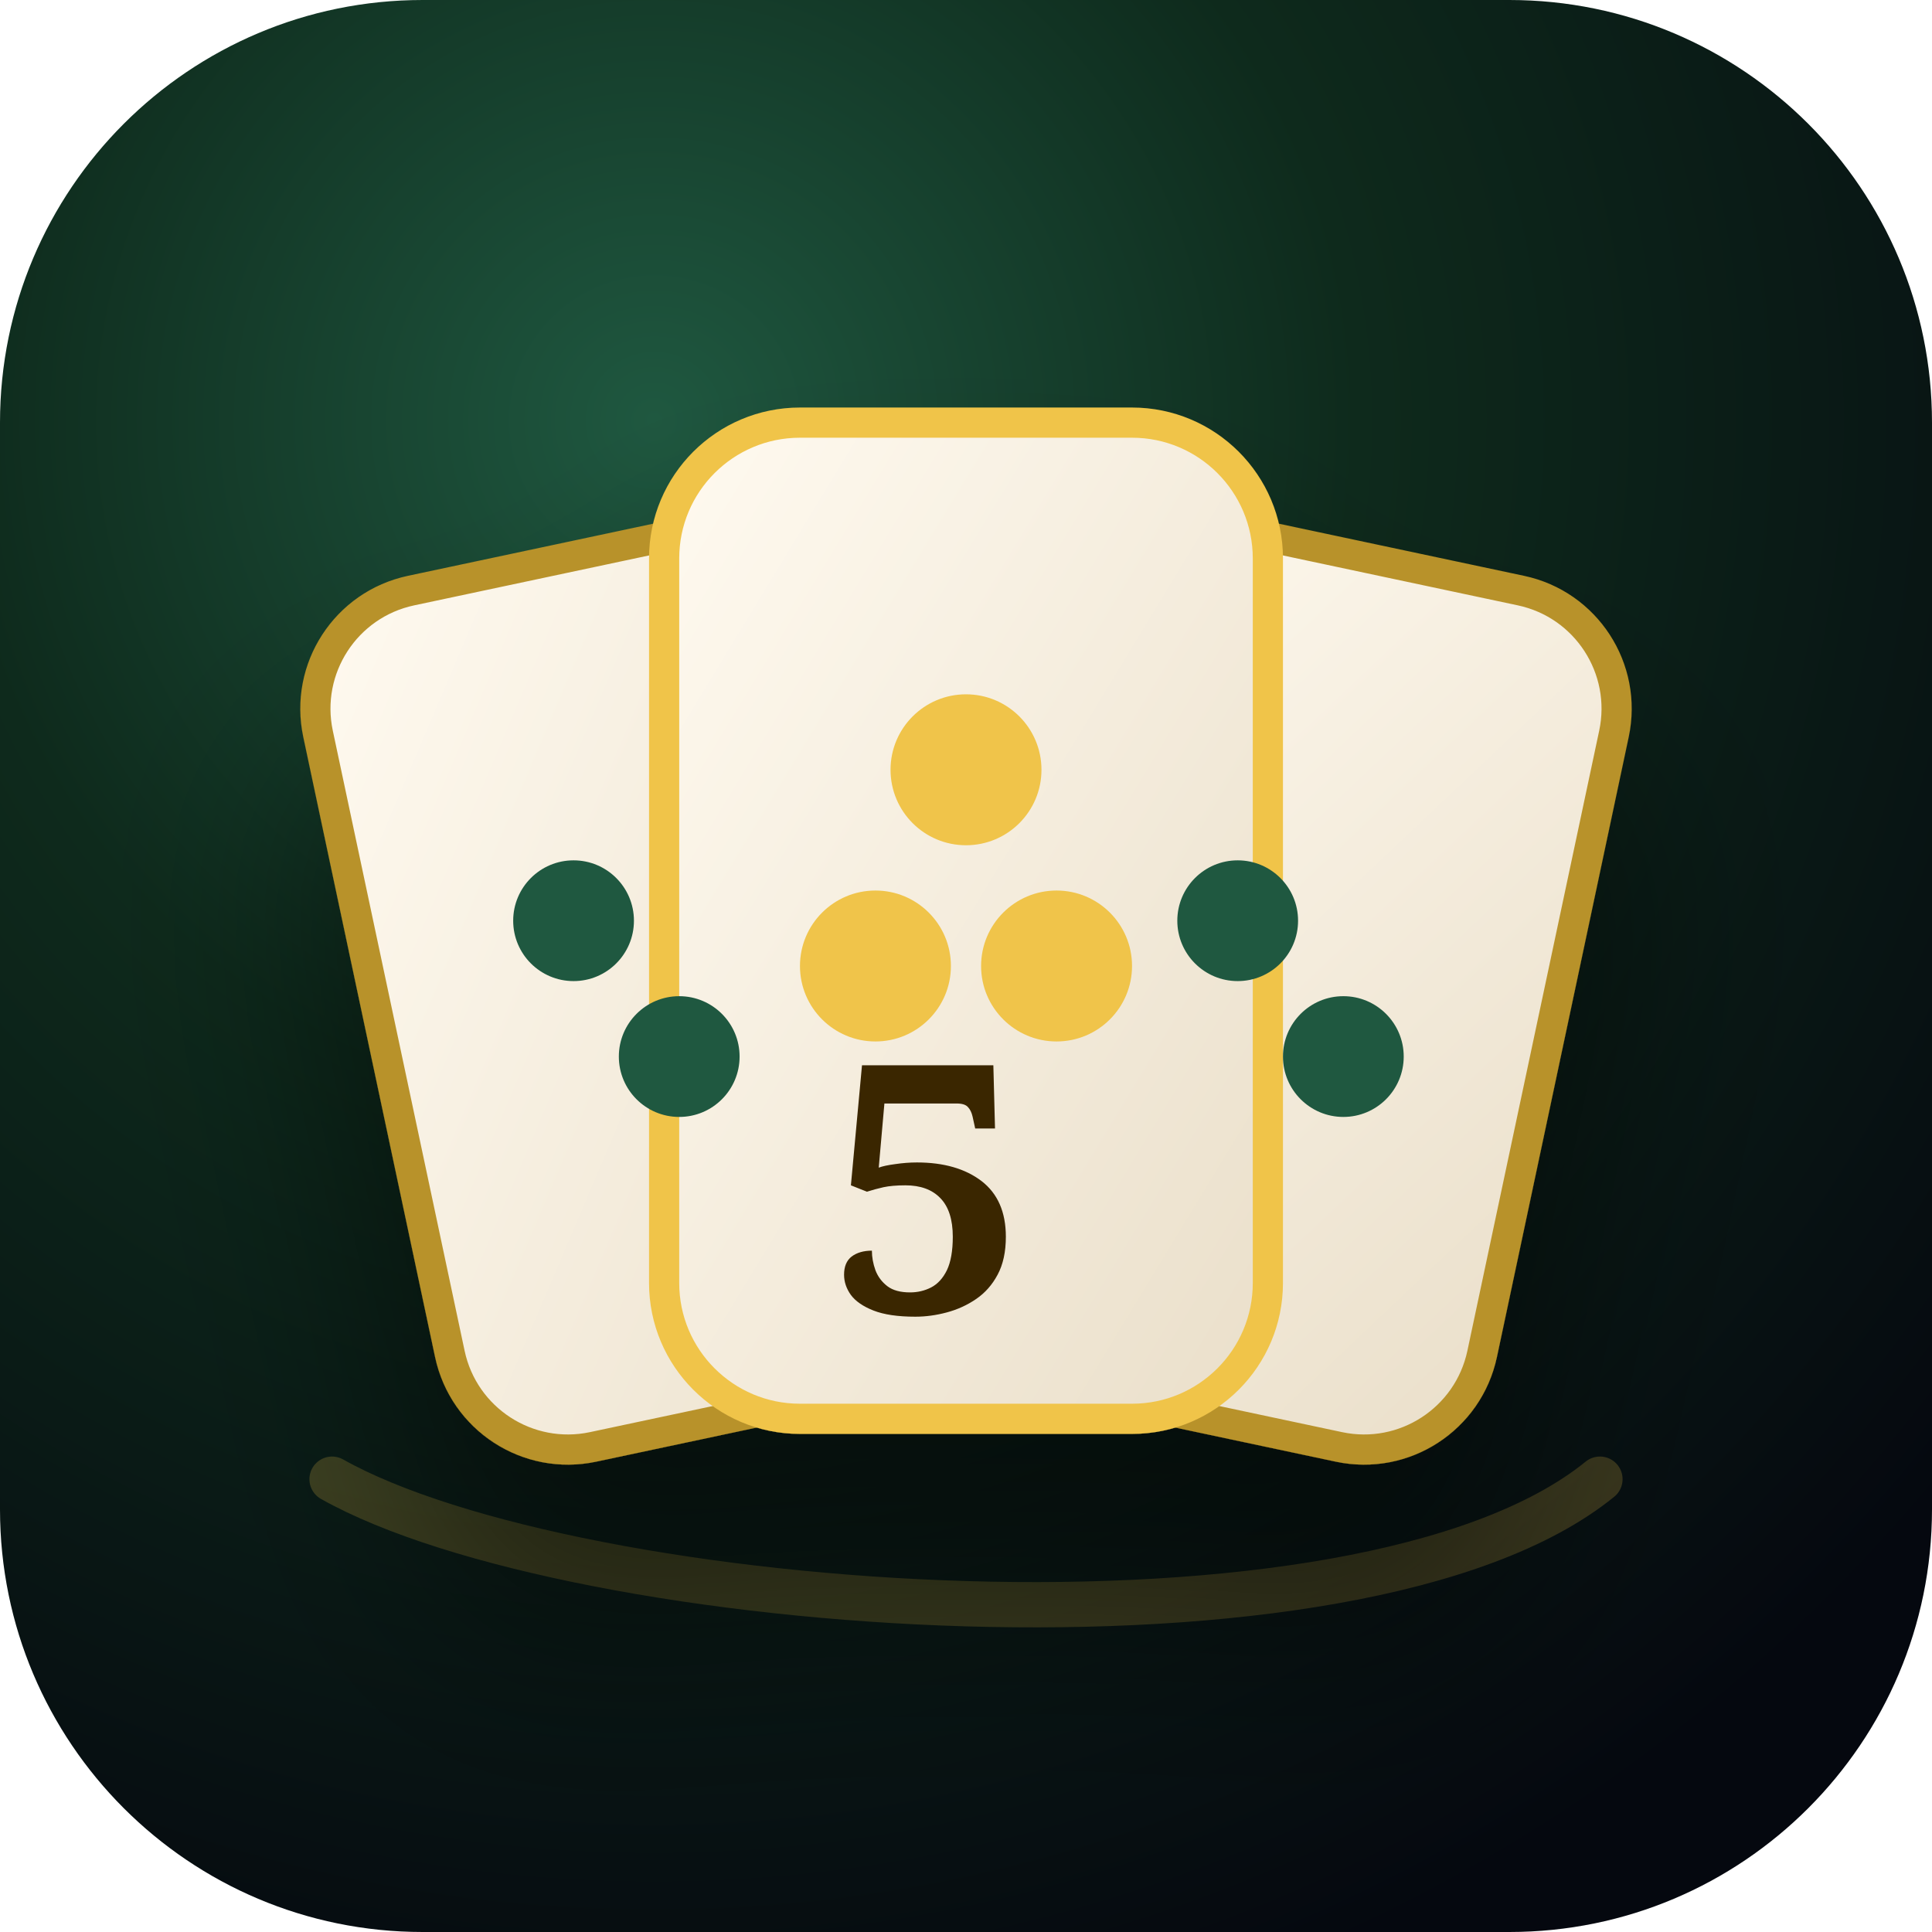
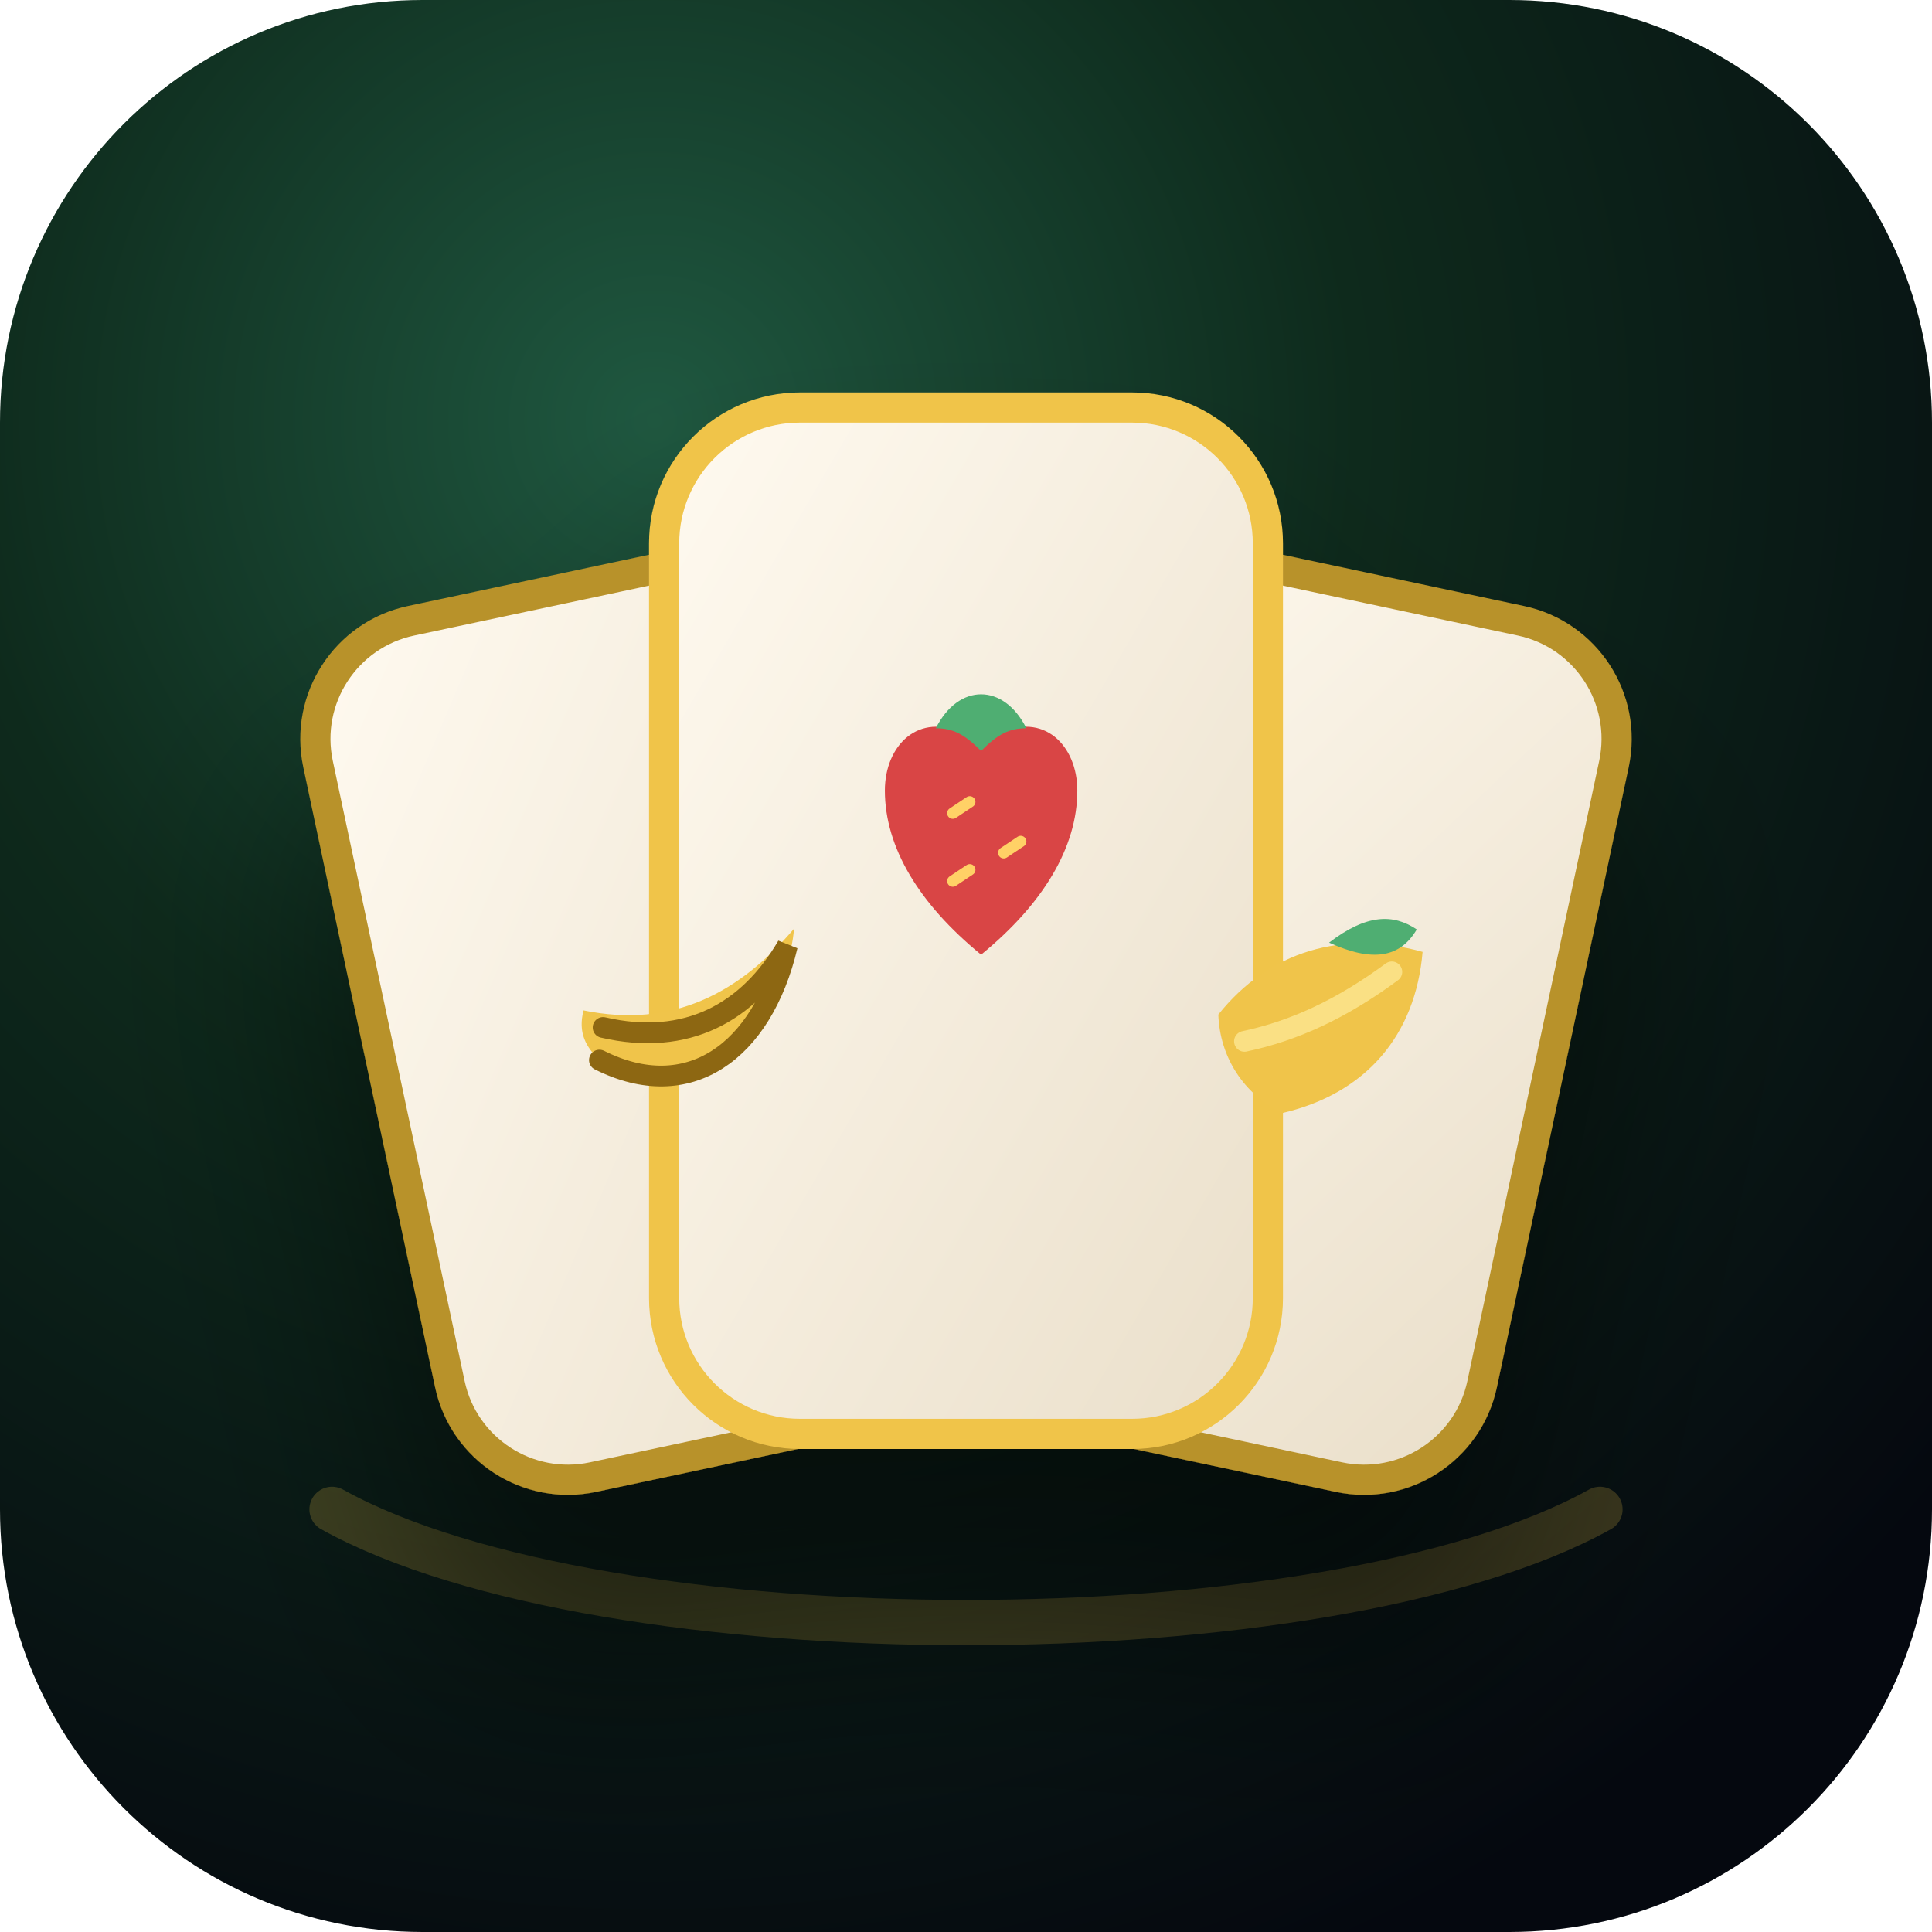
<svg xmlns="http://www.w3.org/2000/svg" viewBox="0 0 128 128" role="img" aria-labelledby="title desc">
  <defs>
    <radialGradient id="bg" cx="34%" cy="22%" r="86%">
      <stop offset="0" stop-color="#1f5840" />
      <stop offset="0.42" stop-color="#0e2a1c" />
      <stop offset="1" stop-color="#05080f" />
    </radialGradient>
    <linearGradient id="card" x1="0" x2="1" y1="0" y2="1">
      <stop offset="0" stop-color="#fffaf0" />
      <stop offset="1" stop-color="#eadfca" />
    </linearGradient>
-     <linearGradient id="gold" x1="24" x2="104" y1="24" y2="106">
-       <stop offset="0" stop-color="#fff0a3" />
-       <stop offset=".48" stop-color="#f0c44a" />
-       <stop offset="1" stop-color="#9b7311" />
-     </linearGradient>
    <filter id="shadow" x="-30%" y="-30%" width="160%" height="160%">
      <feDropShadow dx="0" dy="12" stdDeviation="7" flood-color="#020409" flood-opacity=".48" />
    </filter>
+     <symbol id="strawberry" viewBox="0 0 64 64">
+       <path d="M32 54C21 45 15 35 15 25c0-8 6-14 14-10 1 1 2 1 3 2 1-1 2-1 3-2 8-4 14 2 14 10 0 10-6 20-17 29Z" fill="#d94545" />
+       <path d="M24 14c3 0 5 1 8 4 3-3 5-4 8-4-2-4-5-6-8-6s-6 2-8 6Z" fill="#4fae72" />
+       <path d="M27 29l3-2m6 9 3-2m-12 7 3-2" stroke="#ffd166" stroke-width="2" stroke-linecap="round" />
+     </symbol>
+     <symbol id="banana" viewBox="0 0 64 64">
+       <path d="M15 38c17 13 35 4 42-17-13 10-27 14-43 7-2 4-1 7 1 10Z" fill="#f0c44a" />
+       <path d="M17 32c15 7 28 3 38-8-9 19-25 26-40 14" fill="none" stroke="#8d6712" stroke-width="4" stroke-linecap="round" />
+     </symbol>
+     <symbol id="lemon" viewBox="0 0 64 64">
+       <path d="M14 34c7-14 20-21 36-20 2 16-5 29-20 36-8-2-14-8-16-16Z" fill="#f0c44a" />
+       <path d="M32 16c6-7 11-8 16-6-2 6-7 8-16 6Z" fill="#4fae72" />
+       <path d="M20 38c9-4 17-10 25-19" stroke="#fff0a3" stroke-width="4" stroke-linecap="round" opacity=".65" />
+     </symbol>
  </defs>
  <rect width="128" height="128" rx="28" fill="url(#bg)" />
-   <path d="M22 98c16 9 68 13 84 0" fill="none" stroke="#f0c44a" stroke-opacity=".22" stroke-width="3" stroke-linecap="round" />
+   <path d="M22 100c18 10 66 10 84 0" fill="none" stroke="#f0c44a" stroke-opacity=".22" stroke-width="3" stroke-linecap="round" />
  <g filter="url(#shadow)">
-     <rect x="25" y="36" width="40" height="58" rx="8" fill="url(#card)" stroke="#b8922c" stroke-width="2" transform="rotate(-12 45 65)" />
-     <rect x="63" y="36" width="40" height="58" rx="8" fill="url(#card)" stroke="#b8922c" stroke-width="2" transform="rotate(12 83 65)" />
-     <rect x="44" y="28" width="40" height="66" rx="9" fill="url(#card)" stroke="#f0c44a" stroke-width="2" />
+     <rect x="25" y="38" width="40" height="58" rx="8" fill="url(#card)" stroke="#b8922c" stroke-width="2" transform="rotate(-12 45 67)" />
+     <rect x="63" y="38" width="40" height="58" rx="8" fill="url(#card)" stroke="#b8922c" stroke-width="2" transform="rotate(12 83 67)" />
+     <rect x="44" y="27" width="40" height="68" rx="9" fill="url(#card)" stroke="#f0c44a" stroke-width="2" />
  </g>
-   <g fill="#1f5840">
-     <circle cx="38" cy="61" r="4" />
-     <circle cx="45" cy="70" r="4" />
-     <circle cx="82" cy="61" r="4" />
-     <circle cx="89" cy="70" r="4" />
-   </g>
-   <g fill="#f0c44a">
-     <circle cx="64" cy="51" r="5" />
-     <circle cx="58" cy="64" r="5" />
-     <circle cx="70" cy="64" r="5" />
-     <text x="55" y="87" fill="#3a2600" font-family="Georgia, serif" font-size="23" font-weight="800">5</text>
-   </g>
+   <use href="#banana" x="34" y="56" width="22" height="22" transform="rotate(-12 45 67)" />
+   <use href="#lemon" x="76" y="56" width="22" height="22" transform="rotate(12 83 67)" />
+   <use href="#strawberry" x="53" y="43" width="24" height="24" />
</svg>
